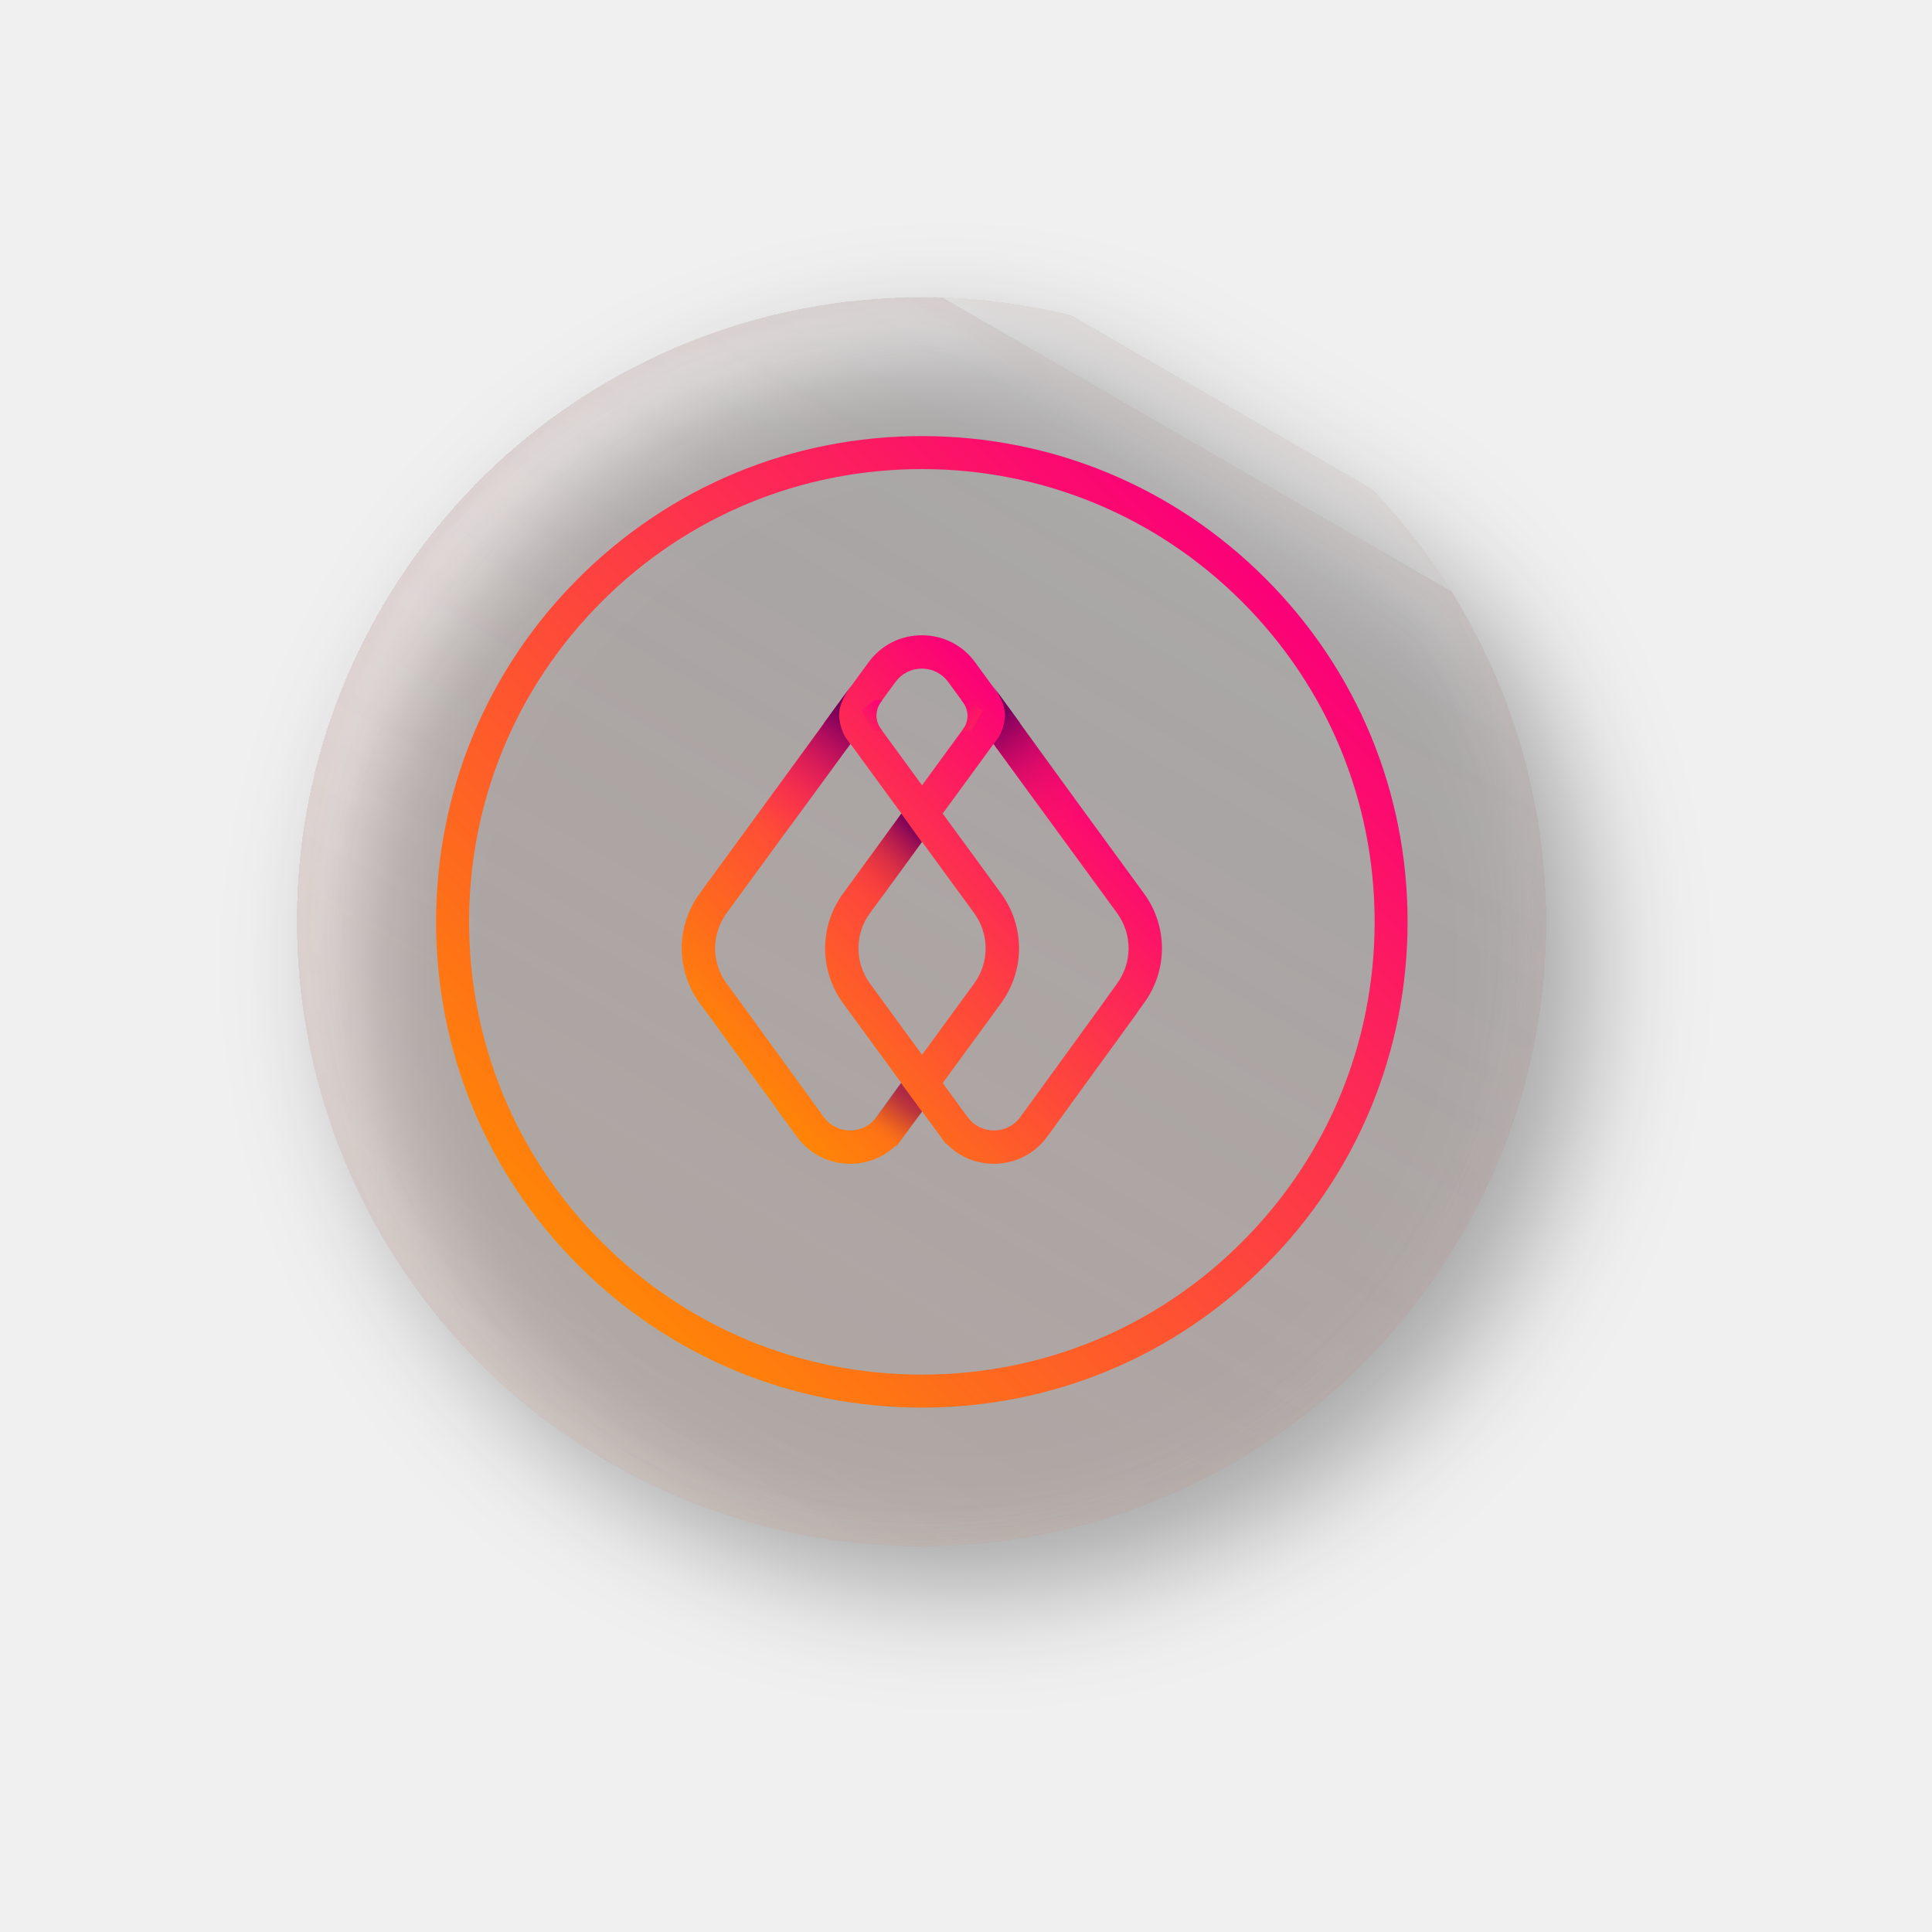
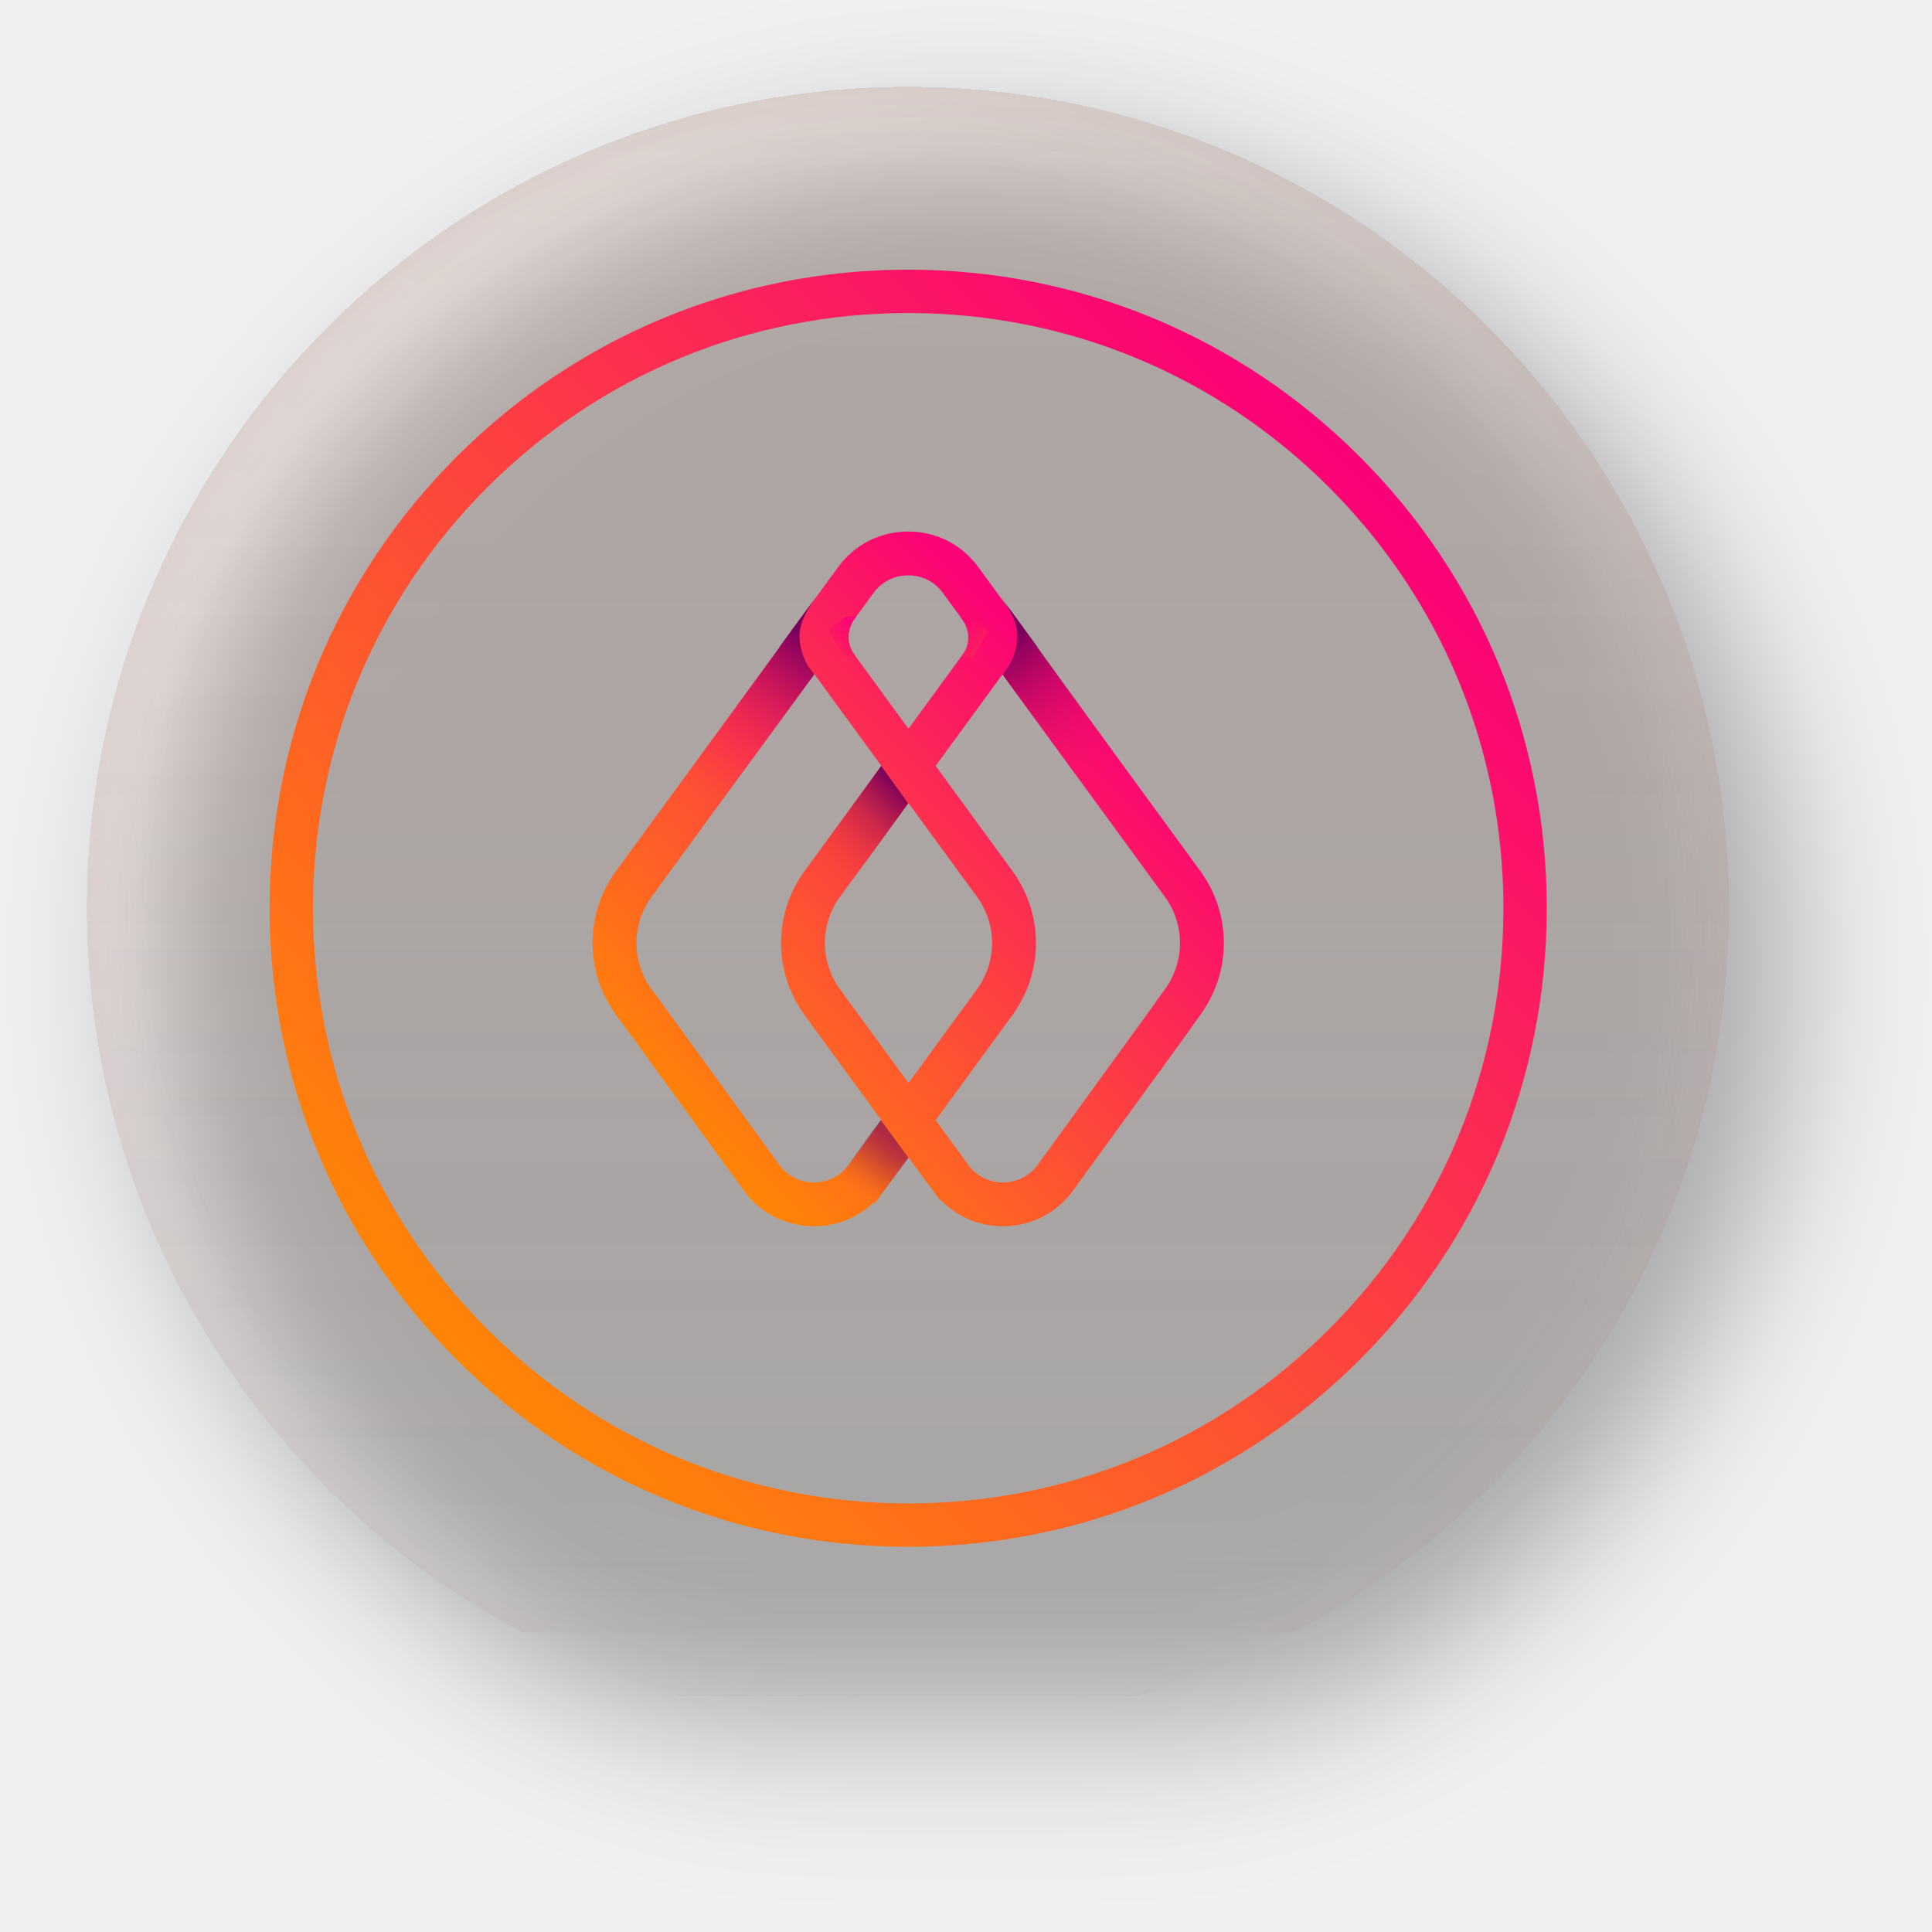
- <svg xmlns="http://www.w3.org/2000/svg" width="350" height="350" viewBox="0 0 350 350" fill="none">
+ <svg xmlns="http://www.w3.org/2000/svg" width="266" height="266" viewBox="0 0 266 266" fill="none">
  <g filter="url(#filter0_di)">
-     <path d="M223.509 69.002C169.411 37.769 100.237 56.304 69.004 110.401C37.77 164.499 56.306 233.673 110.403 264.906C164.501 296.139 233.675 277.604 264.908 223.507C296.141 169.409 277.606 100.235 223.509 69.002Z" fill="url(#paint0_linear)" fill-opacity="0.1" />
+     <path d="M125 238C187.408 238 238 187.408 238 125C238 62.592 187.408 12 125 12C62.592 12 12 62.592 12 125C12 187.408 62.592 238 125 238Z" fill="url(#paint0_linear)" fill-opacity="0.1" />
  </g>
-   <path d="M207.233 161.841L176.659 119.99C174.382 116.87 170.861 115.084 166.998 115.084C163.135 115.084 159.614 116.874 157.337 119.99L126.764 161.841C122.413 167.797 122.413 175.798 126.772 181.765L128.565 184.193L128.569 184.189L144.352 205.927C146.629 209.046 150.15 210.832 154.013 210.832C157.16 210.832 160.083 209.644 162.289 207.512L162.439 207.622L167.037 201.328L170.397 205.923C170.409 205.942 170.424 205.958 170.436 205.974L171.369 207.252L171.459 207.185C173.697 209.514 176.75 210.828 180.054 210.828C183.913 210.828 187.434 209.038 189.719 205.915L201.682 189.436L201.694 189.444L203.676 186.687L205.946 183.563L205.93 183.551L207.229 181.742C211.587 175.798 211.587 167.797 207.233 161.841ZM162.219 123.554C163.348 122.012 165.09 121.127 166.998 121.127C168.91 121.127 170.653 122.012 171.778 123.554L176.242 129.663L167.037 142.263L157.793 129.608L162.219 123.554ZM158.8 202.37L158.796 202.367C157.667 203.909 155.925 204.794 154.017 204.794C152.105 204.794 150.362 203.909 149.241 202.374L133.011 180.023L133.003 180.031L131.646 178.194C128.853 174.37 128.853 169.233 131.646 165.409L154.056 134.734L163.3 147.388L152.738 161.845C148.388 167.801 148.388 175.802 152.738 181.758L163.3 196.214L158.8 202.37ZM167.037 152.506L176.463 165.405C179.256 169.229 179.256 174.366 176.463 178.19L167.037 191.088L157.612 178.19C154.819 174.366 154.819 169.229 157.612 165.405L167.037 152.506ZM184.838 202.367C183.709 203.909 181.966 204.794 180.058 204.794C178.17 204.794 176.447 203.928 175.318 202.418L170.782 196.21L181.345 181.754C185.695 175.798 185.695 167.797 181.345 161.841L170.782 147.385L179.987 134.785L202.359 165.405C205.152 169.229 205.152 174.366 202.347 178.209L198.799 183.142L184.838 202.367Z" fill="url(#paint1_linear)" />
-   <path opacity="0.6" d="M163.222 196.187L167.037 201.399L161.235 209.188L157.416 204.125L163.222 196.187Z" fill="url(#paint2_linear)" />
-   <path d="M163.277 147.389L166.99 152.55L158.324 164.528L153.572 160.775L163.277 147.389Z" fill="url(#paint3_linear)" />
-   <path d="M198.357 149.694L184.786 131.016L184.814 130.989L179.798 124.136C181.407 126.39 182.174 128.2 182.032 129.931C181.903 131.512 181.387 132.735 180.911 133.558L180.018 134.785L180.577 135.583L180.589 135.568L193.609 153.447L198.357 149.694Z" fill="url(#paint4_linear)" />
-   <path d="M135.709 149.694L149.28 131.016L149.253 130.989L154.268 124.136C152.659 126.39 151.892 128.2 152.034 129.931C152.164 131.512 152.679 132.735 153.155 133.558L154.048 134.785L153.489 135.583L153.478 135.568L140.457 153.447L135.709 149.694Z" fill="url(#paint5_linear)" />
-   <path d="M159.835 126.823C159.835 126.823 157.479 129.427 159.819 132.389L158.112 132.318L156.047 128.687L158.454 126.815L159.835 126.823Z" fill="url(#paint6_linear)" />
-   <path d="M174.201 126.858C174.201 126.858 176.588 129.462 174.244 132.428L175.951 132.357L178.016 128.726L175.609 126.854L174.201 126.858Z" fill="url(#paint7_linear)" />
-   <path d="M167.002 255C143.498 255 121.398 245.846 104.778 229.226C88.154 212.606 79 190.506 79 167.002C79 143.498 88.154 121.394 104.774 104.774C121.394 88.154 143.494 79 167.002 79C190.51 79 212.606 88.154 229.226 104.774C245.846 121.394 255 143.494 255 166.998C255 190.502 245.846 212.602 229.226 229.222C212.606 245.846 190.506 255 167.002 255ZM167.002 84.979C145.095 84.979 124.494 93.512 109.003 109.003C93.512 124.494 84.979 145.091 84.979 167.002C84.979 188.913 93.512 209.51 109.003 225.001C124.494 240.492 145.091 249.025 167.002 249.025C188.913 249.025 209.51 240.492 225.001 225.001C240.492 209.51 249.025 188.913 249.025 167.002C249.025 145.091 240.492 124.498 225.001 109.003C209.506 93.512 188.909 84.979 167.002 84.979Z" fill="url(#paint8_linear)" />
+   <g clip-path="url(#clip0)">
+     <path d="M165.239 119.892L134.694 78.079C132.419 74.963 128.901 73.179 125.042 73.179C121.183 73.179 117.665 74.967 115.39 78.079L84.845 119.892C80.498 125.842 80.498 133.836 84.853 139.798L86.645 142.222L86.649 142.218L102.416 163.936C104.692 167.053 108.209 168.837 112.069 168.837C115.213 168.837 118.133 167.65 120.338 165.52L120.487 165.63L125.081 159.342L128.438 163.932C128.449 163.952 128.465 163.968 128.477 163.983L129.408 165.261L129.499 165.194C131.735 167.52 134.785 168.833 138.086 168.833C141.941 168.833 145.459 167.045 147.742 163.924L159.694 147.461L159.705 147.469L161.686 144.714L163.954 141.594L163.938 141.582L165.235 139.774C169.589 133.836 169.589 125.842 165.239 119.892ZM120.267 81.64C121.395 80.1 123.136 79.215 125.042 79.215C126.952 79.215 128.693 80.1 129.817 81.64L134.278 87.744L125.081 100.332L115.846 87.689L120.267 81.64ZM116.852 160.383L116.848 160.379C115.72 161.92 113.979 162.804 112.073 162.804C110.163 162.804 108.422 161.92 107.302 160.387L91.086 138.057L91.078 138.064L89.722 136.229C86.932 132.409 86.932 127.276 89.722 123.456L112.112 92.809L121.348 105.453L110.795 119.896C106.449 125.846 106.449 133.84 110.795 139.79L121.348 154.233L116.852 160.383ZM125.081 110.566L134.498 123.452C137.288 127.272 137.288 132.405 134.498 136.225L125.081 149.112L115.665 136.225C112.874 132.405 112.874 127.272 115.665 123.452L125.081 110.566ZM142.865 160.379C141.737 161.92 139.996 162.804 138.09 162.804C136.203 162.804 134.482 161.94 133.354 160.43L128.823 154.229L139.375 139.786C143.722 133.836 143.722 125.842 139.375 119.892L128.823 105.449L138.019 92.861L160.369 123.452C163.16 127.272 163.16 132.405 160.358 136.245L156.813 141.173L142.865 160.379Z" fill="url(#paint1_linear)" />
+     <path opacity="0.6" d="M121.269 154.205L125.081 159.413L119.284 167.194L115.468 162.136L121.269 154.205Z" fill="url(#paint2_linear)" />
+     <path d="M121.324 105.453L125.034 110.609L116.376 122.576L111.628 118.827L121.324 105.453Z" fill="url(#paint3_linear)" />
+     <path d="M156.372 107.756L142.813 89.096L142.841 89.068L137.83 82.222C139.437 84.474 140.204 86.282 140.062 88.011C139.932 89.591 139.418 90.813 138.942 91.635L138.05 92.861L138.608 93.659L138.62 93.643L151.628 111.505L156.372 107.756Z" fill="url(#paint4_linear)" />
+     <path d="M93.782 107.756L107.341 89.096L107.313 89.068L112.324 82.222C110.717 84.474 109.95 86.282 110.092 88.011C110.222 89.591 110.736 90.813 111.212 91.635L112.104 92.861L111.546 93.659L111.534 93.643L98.526 111.505L93.782 107.756Z" fill="url(#paint5_linear)" />
+     <path d="M117.886 84.906C117.886 84.906 115.531 87.508 117.87 90.467L116.164 90.397L114.101 86.769L116.506 84.898L117.886 84.906Z" fill="url(#paint6_linear)" />
+     <path d="M132.238 84.941C132.238 84.941 134.623 87.543 132.281 90.506L133.987 90.436L136.05 86.808L133.645 84.938L132.238 84.941Z" fill="url(#paint7_linear)" />
+     <path d="M125.046 212.964C101.564 212.964 79.484 203.819 62.88 187.214C46.271 170.609 37.126 148.53 37.126 125.048C37.126 101.566 46.271 79.483 62.876 62.878C79.481 46.273 101.56 37.128 125.046 37.128C148.532 37.128 170.607 46.273 187.212 62.878C203.816 79.483 212.962 101.562 212.962 125.044C212.962 148.526 203.816 170.606 187.212 187.21C170.607 203.819 148.528 212.964 125.046 212.964ZM125.046 43.102C103.159 43.102 82.577 51.626 67.101 67.103C51.624 82.58 43.1 103.157 43.1 125.048C43.1 146.939 51.624 167.516 67.101 182.993C82.577 198.47 103.155 206.994 125.046 206.994C146.936 206.994 167.514 198.47 182.991 182.993C198.468 167.516 206.992 146.939 206.992 125.048C206.992 103.157 198.468 82.584 182.991 67.103C167.51 51.626 146.932 43.102 125.046 43.102Z" fill="url(#paint8_linear)" />
+   </g>
  <defs>
-     <filter id="filter0_di" x="0.451" y="0.449" width="349.01" height="349.01" filterUnits="userSpaceOnUse" color-interpolation-filters="sRGB">
+     <filter id="filter0_di" x="0" y="0" width="266" height="266" filterUnits="userSpaceOnUse" color-interpolation-filters="sRGB">
      <feFlood flood-opacity="0" result="BackgroundImageFix" />
      <feColorMatrix in="SourceAlpha" type="matrix" values="0 0 0 0 0 0 0 0 0 0 0 0 0 0 0 0 0 0 127 0" />
      <feOffset dx="8" dy="8" />
      <feGaussianBlur stdDeviation="10" />
      <feColorMatrix type="matrix" values="0 0 0 0 0 0 0 0 0 0 0 0 0 0 0 0 0 0 0.3 0" />
      <feBlend mode="normal" in2="BackgroundImageFix" result="effect1_dropShadow" />
      <feBlend mode="normal" in="SourceGraphic" in2="effect1_dropShadow" result="shape" />
      <feColorMatrix in="SourceAlpha" type="matrix" values="0 0 0 0 0 0 0 0 0 0 0 0 0 0 0 0 0 0 127 0" result="hardAlpha" />
      <feOffset dy="2" />
      <feGaussianBlur stdDeviation="4" />
      <feComposite in2="hardAlpha" operator="arithmetic" k2="-1" k3="1" />
      <feColorMatrix type="matrix" values="0 0 0 0 0.654 0 0 0 0 0.529 0 0 0 0 0.529 0 0 0 0.3 0" />
      <feBlend mode="normal" in2="shape" result="effect2_innerShadow" />
    </filter>
-     <linearGradient id="paint0_linear" x1="110.403" y1="264.906" x2="223.509" y2="69.002" gradientUnits="userSpaceOnUse">
+     <linearGradient id="paint0_linear" x1="125" y1="12" x2="125" y2="238" gradientUnits="userSpaceOnUse">
      <stop stop-color="#FCB389" />
      <stop offset="1" stop-color="#F43B3B" stop-opacity="0" />
    </linearGradient>
-     <linearGradient id="paint1_linear" x1="137.351" y1="199.136" x2="196.682" y2="139.805" gradientUnits="userSpaceOnUse">
+     <linearGradient id="paint1_linear" x1="95.423" y1="157.152" x2="154.698" y2="97.876" gradientUnits="userSpaceOnUse">
      <stop stop-color="#FF8506" />
      <stop offset="0.581" stop-color="#FD3947" />
      <stop offset="1" stop-color="#FB0078" />
    </linearGradient>
-     <linearGradient id="paint2_linear" x1="159.533" y1="206.638" x2="167.322" y2="195.435" gradientUnits="userSpaceOnUse">
+     <linearGradient id="paint2_linear" x1="117.584" y1="164.647" x2="125.366" y2="153.454" gradientUnits="userSpaceOnUse">
      <stop stop-color="#FF7E0D" stop-opacity="0" />
      <stop offset="0.013" stop-color="#F97910" stop-opacity="0.019" />
      <stop offset="0.114" stop-color="#D25427" stop-opacity="0.166" />
      <stop offset="0.219" stop-color="#B1363A" stop-opacity="0.318" />
      <stop offset="0.326" stop-color="#981E48" stop-opacity="0.473" />
      <stop offset="0.438" stop-color="#860D53" stop-opacity="0.634" />
      <stop offset="0.555" stop-color="#7B0359" stop-opacity="0.805" />
      <stop offset="0.69" stop-color="#78005B" />
    </linearGradient>
-     <linearGradient id="paint3_linear" x1="154.779" y1="161.979" x2="166.323" y2="150.435" gradientUnits="userSpaceOnUse">
+     <linearGradient id="paint3_linear" x1="112.834" y1="120.03" x2="124.368" y2="108.496" gradientUnits="userSpaceOnUse">
      <stop stop-color="#FF4630" stop-opacity="0" />
      <stop offset="0.572" stop-color="#B31F48" stop-opacity="0.572" />
      <stop offset="1" stop-color="#78005B" />
    </linearGradient>
-     <linearGradient id="paint4_linear" x1="194.768" y1="150.117" x2="180.588" y2="130.122" gradientUnits="userSpaceOnUse">
+     <linearGradient id="paint4_linear" x1="152.786" y1="108.178" x2="138.619" y2="88.202" gradientUnits="userSpaceOnUse">
      <stop stop-color="#FB126A" stop-opacity="0" />
      <stop offset="0.139" stop-color="#F41169" stop-opacity="0.139" />
      <stop offset="0.337" stop-color="#E20F67" stop-opacity="0.337" />
      <stop offset="0.569" stop-color="#C30A64" stop-opacity="0.569" />
      <stop offset="0.827" stop-color="#99045F" stop-opacity="0.827" />
      <stop offset="1" stop-color="#78005B" />
    </linearGradient>
-     <linearGradient id="paint5_linear" x1="139.3" y1="150.117" x2="153.48" y2="130.122" gradientUnits="userSpaceOnUse">
+     <linearGradient id="paint5_linear" x1="97.369" y1="108.178" x2="111.537" y2="88.202" gradientUnits="userSpaceOnUse">
      <stop stop-color="#FB126A" stop-opacity="0" />
      <stop offset="0.139" stop-color="#F41169" stop-opacity="0.139" />
      <stop offset="0.337" stop-color="#E20F67" stop-opacity="0.337" />
      <stop offset="0.569" stop-color="#C30A64" stop-opacity="0.569" />
      <stop offset="0.827" stop-color="#99045F" stop-opacity="0.827" />
      <stop offset="1" stop-color="#78005B" />
    </linearGradient>
-     <linearGradient id="paint6_linear" x1="157.132" y1="131.34" x2="160.742" y2="127.731" gradientUnits="userSpaceOnUse">
+     <linearGradient id="paint6_linear" x1="115.185" y1="89.419" x2="118.792" y2="85.813" gradientUnits="userSpaceOnUse">
      <stop stop-color="#FC1F5C" />
      <stop offset="1" stop-color="#FB0078" />
    </linearGradient>
-     <linearGradient id="paint7_linear" x1="176.932" y1="131.378" x2="173.307" y2="127.752" gradientUnits="userSpaceOnUse">
+     <linearGradient id="paint7_linear" x1="134.966" y1="89.457" x2="131.345" y2="85.835" gradientUnits="userSpaceOnUse">
      <stop stop-color="#FC1F5C" />
      <stop offset="1" stop-color="#FB0078" />
    </linearGradient>
-     <linearGradient id="paint8_linear" x1="104.775" y1="229.226" x2="229.226" y2="104.775" gradientUnits="userSpaceOnUse">
+     <linearGradient id="paint8_linear" x1="62.877" y1="187.214" x2="187.211" y2="62.879" gradientUnits="userSpaceOnUse">
      <stop stop-color="#FF8506" />
      <stop offset="0.581" stop-color="#FD3947" />
      <stop offset="1" stop-color="#FB0078" />
    </linearGradient>
+     <clipPath id="clip0">
+       <rect width="175.836" height="175.836" fill="white" transform="translate(37.126 37.1282)" />
+     </clipPath>
  </defs>
</svg>
